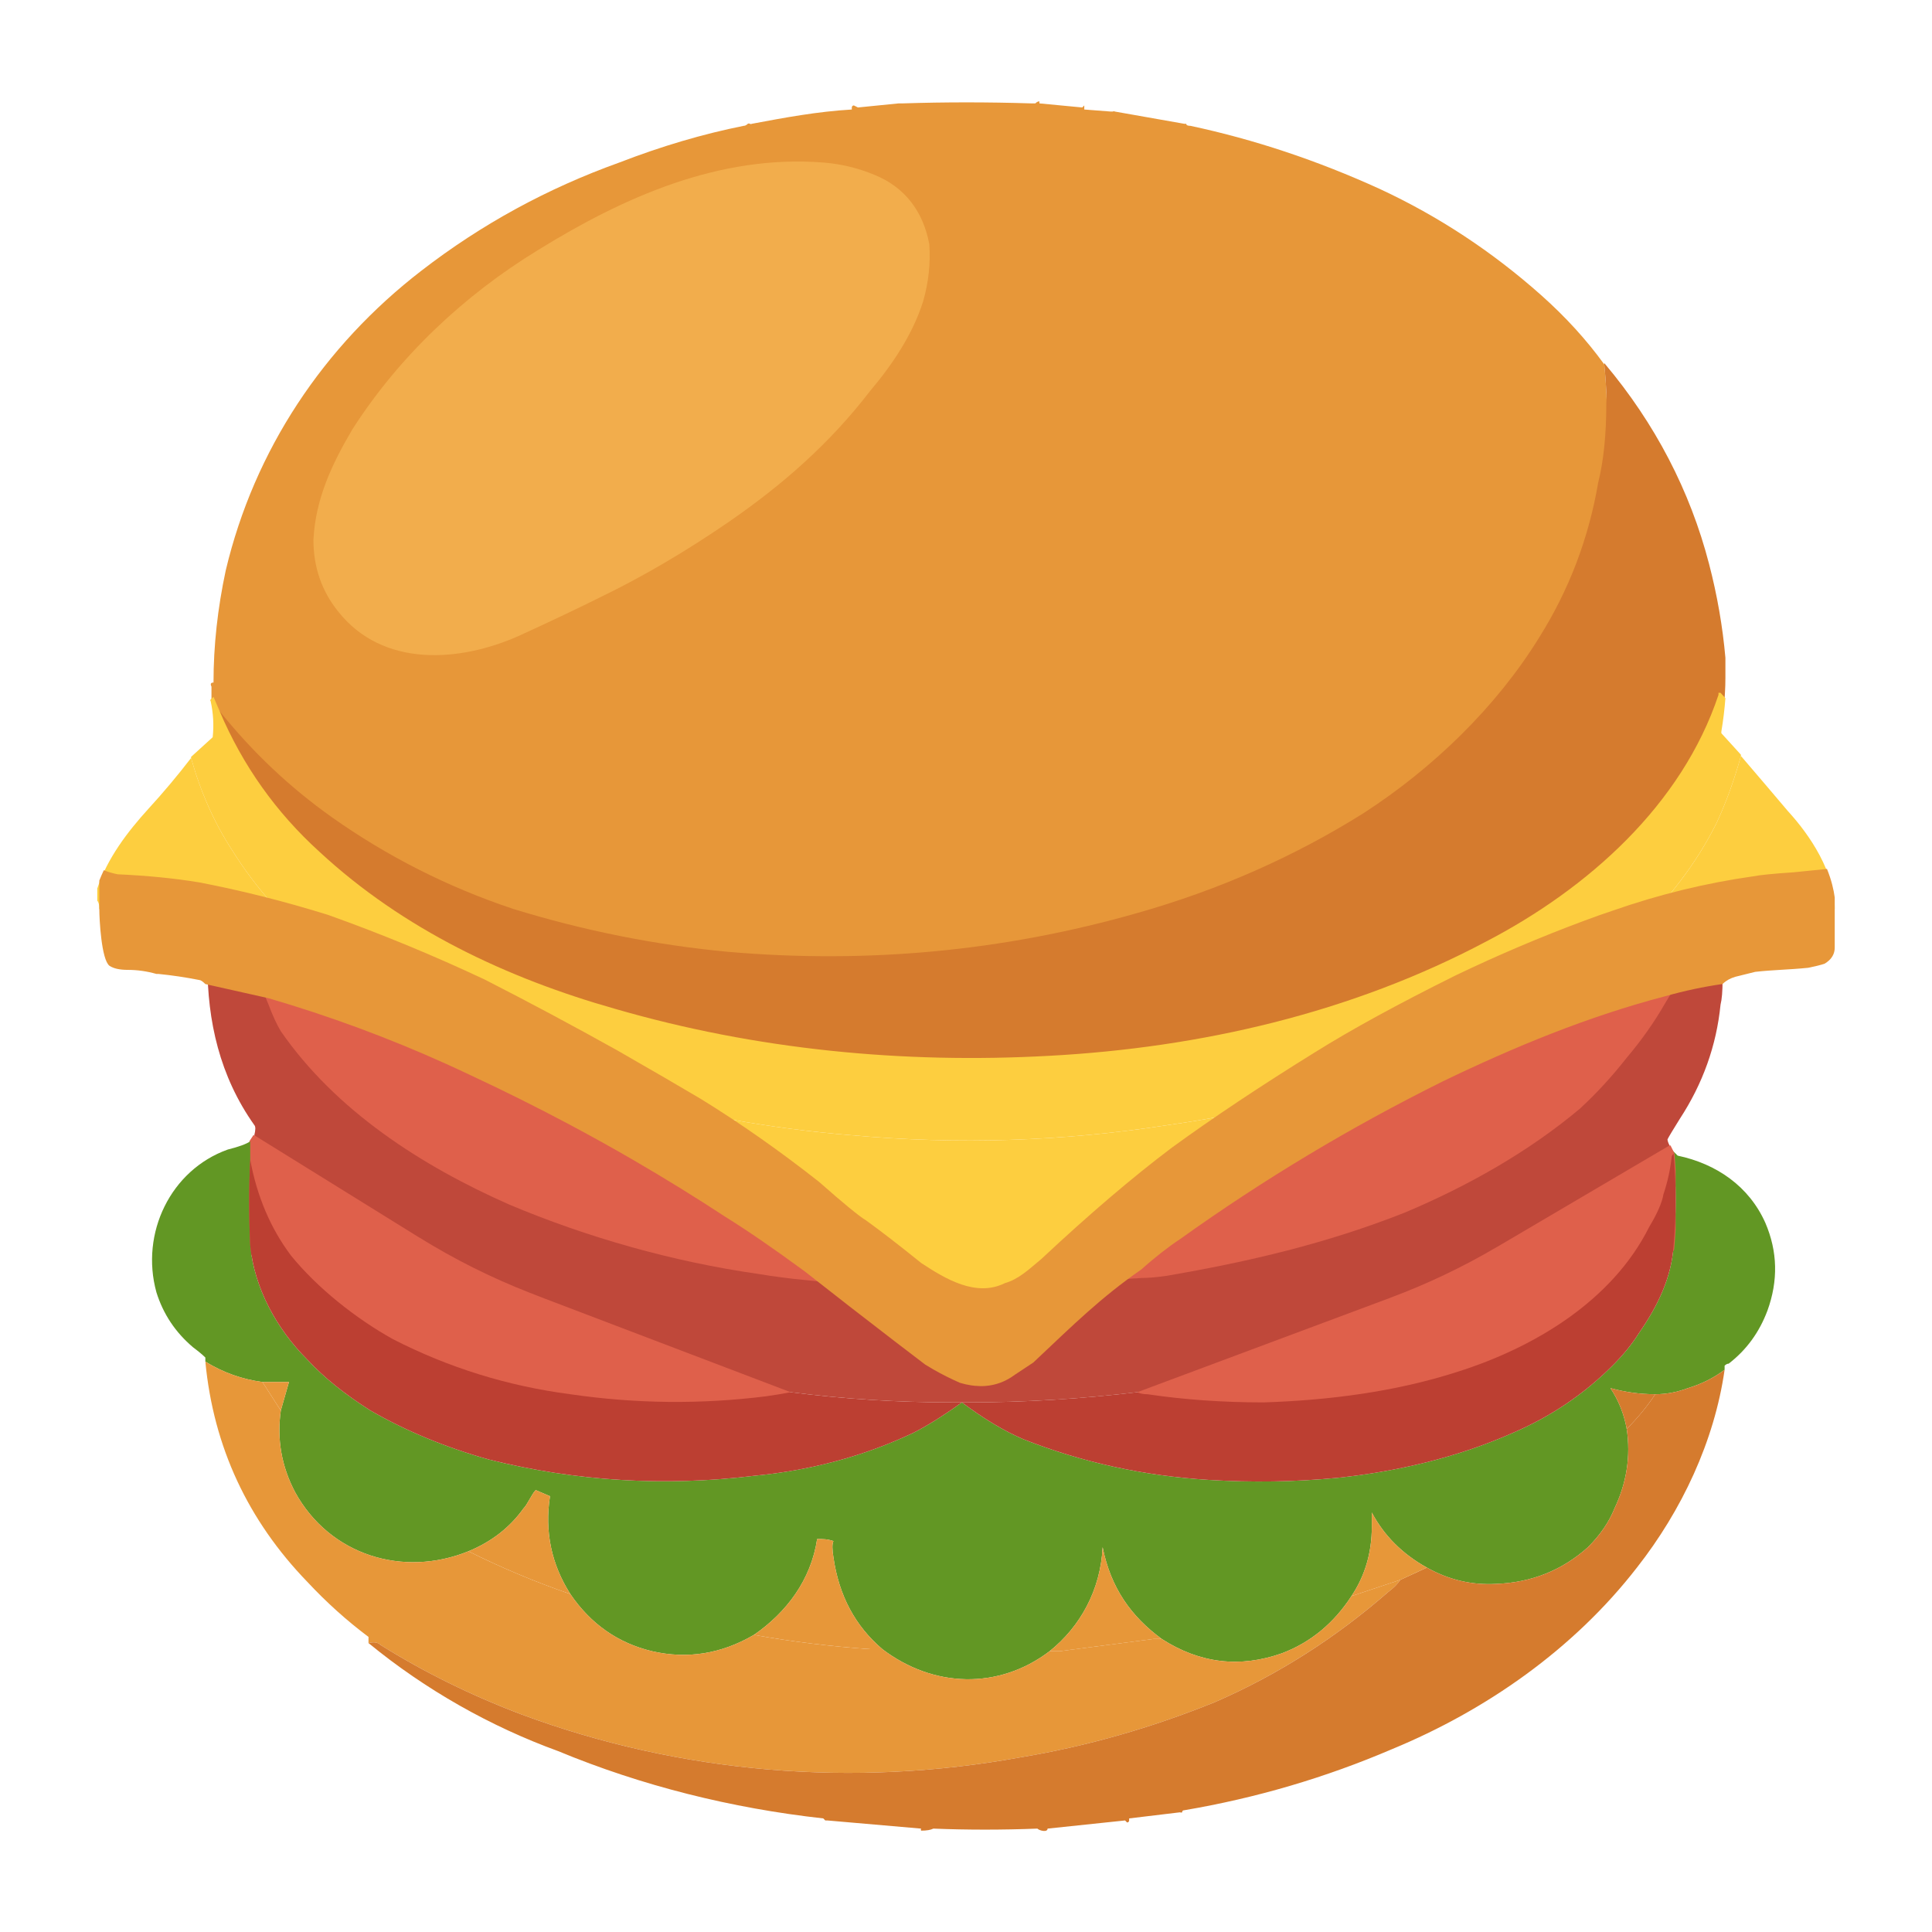
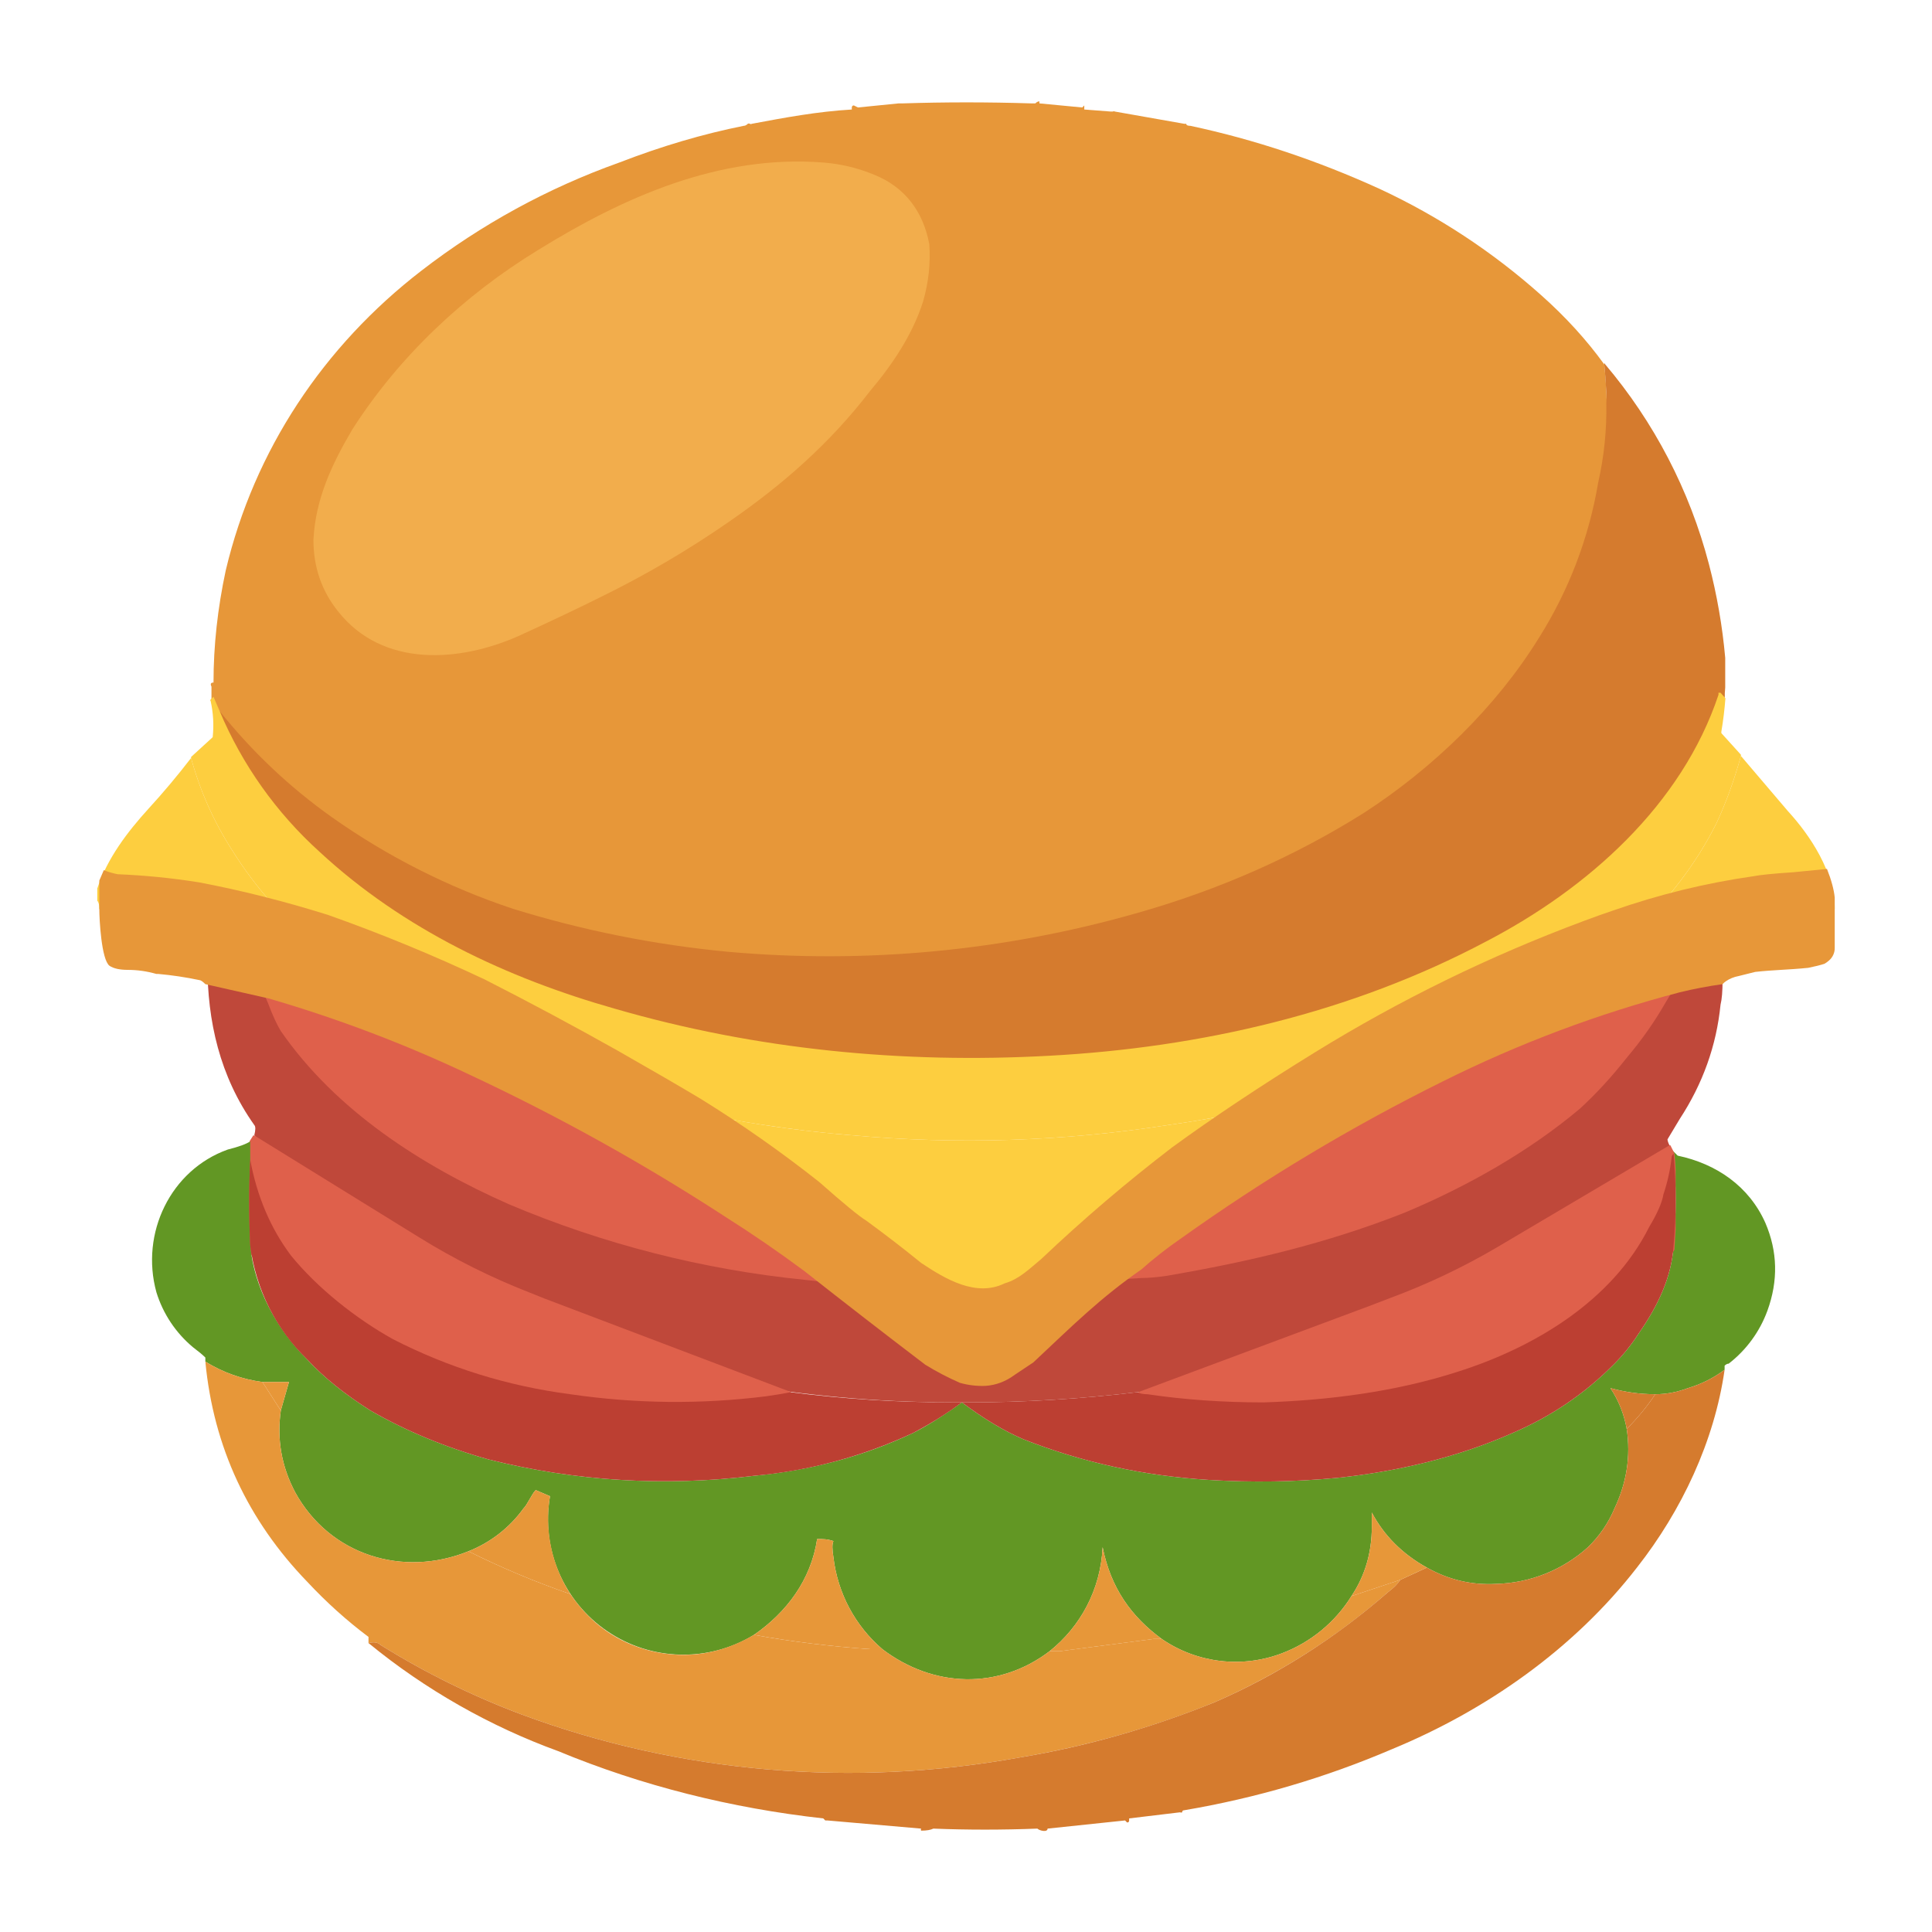
<svg xmlns="http://www.w3.org/2000/svg" viewBox="37.5 37.2 947.4 947.4">
-   <g transform="translate(-0.8 -0.1)">
-     <path fill="#E79739" d="M825,216c1.33,13.33,1.67,26.33,1,39c0,15.33-1.33,28.33-4,39c-4.67,27.33-14.33,52.67-29,76 c-21,34-52,64-86,86c-34,21.33-71,37.67-111,49c-65.33,18.67-132.33,25-201,19c-35.33-3.33-70.33-10.33-105-21 c-32-10.67-61.67-25.67-89-45c-20.67-14.67-39-32-55-52l-3-7c0.67-6,0.33-12-1-18c0-0.67,0-1,0-1c0-2,0-5,0-6 c-0.67-1.33-0.33-2,1-2c0-18,2-36.33,6-55c14-59,48-110,96-147c29.33-22.67,61.67-40.33,97-53c20.67-8,41-14,61-18 c0.67,0,1.33-0.33,2-1c0.31-0.18,0.69-0.18,1,0l0,0c0.31,0.18,0.69,0.18,1,0c16-3,32-6,49-7c0-1,0-1,0-1c0-0.55,0.45-1,1-1l2,1 l20-2c0.67,0,1,0,1,0c0.67,0,1,0,1,0c20.67-0.67,41.67-0.67,63,0c0.67,0,1.33,0,2,0c0.67-0.67,1.33-1,2-1c0,0.67,0,1,0,1l21,2l1-1 v2l13,1h1c0.31-0.18,0.69-0.18,1,0l0,0l34,6l0,0L620,98c0,0.67,0.67,1,2,1c31.33,6.67,62.33,17,93,31c28.67,13.33,55,30.67,79,52 c12,10.67,22.33,22,31,34z" />
-     <path fill="#F2AD4C" d="M467,123c15,6,24,18,27,34c0.67,9.33-0.33,18.67-3,28c-5,16-15,31-26,44c-20,26-43,46-69,64 c-21.33,14.67-42.33,27-63,37c-10.67,5.33-24,11.67-40,19c-29,13-67,16-89-12c-8-10-12-21.67-12-35c1-20,9-37,19-54 c23-36,55-66,91-88c42-26,89-47,140-43C450.67,117.67,459,119.67,467,123z" />
-     <path fill="#D57B2E" transform="translate(0.8 0.1)" d="M552.2,574.89c74-4,148-21,214-56c50-26,96-67,114-121c0-0.67,0-1,0-1c0.67,0,1,0,1,0c0-0.67,0-1,0-1   c0.22-1.31,0.42-2.62,0.61-3.93c0.07-0.47,0.13-0.93,0.2-1.4c0.13-0.9,0.24-1.79,0.36-2.69c0.06-0.48,0.12-0.97,0.18-1.45   c0.15-1.26,0.28-2.52,0.4-3.78c0.04-0.39,0.06-0.78,0.1-1.17c0.08-0.95,0.16-1.9,0.22-2.84c0.03-0.51,0.06-1.01,0.09-1.52   c0.05-0.92,0.09-1.85,0.13-2.77c0.02-0.42,0.04-0.84,0.05-1.26c0.03-1.18,0.05-2.36,0.05-3.54v-0.6c0-0.02,0-0.04,0-0.07v-9.11   c-1.33-15.24-4.02-30.7-8-45.97c-9.3-35.89-26.48-68.9-51.06-98.14c-0.11-0.15-0.22-0.29-0.33-0.44v0.69   c0.2,1.99,0.37,3.97,0.52,5.94c0.05,0.61,0.09,1.22,0.13,1.83c0.11,1.48,0.2,2.96,0.28,4.43c0.03,0.53,0.06,1.07,0.09,1.6   c0.04,0.79,0.06,1.58,0.09,2.37c-0.04,0.95-0.06,1.9-0.11,2.85c0,15.33-1.33,28.33-4,39c-4.67,27.33-14.33,52.67-29,76   c-21,34-52,64-86,86c-34,21.33-71,37.67-111,49c-65.33,18.67-132.33,25-201,19c-35.33-3.33-70.33-10.33-105-21   c-32-10.67-61.67-25.67-89-45c-20.67-14.67-39-32-55-52v19.97c2.83,6.67,5.98,13.11,9.44,19.31c3.46,6.21,7.23,12.19,11.31,17.94   c2.04,2.88,4.16,5.69,6.36,8.45c2.2,2.76,4.47,5.46,6.83,8.11c4.71,5.29,9.73,10.35,15.06,15.19c41,38,92,62,145,77   C408.2,571.89,480.2,578.89,552.2,574.89z" />
-     <path fill="#E79739" d="M142,380c0,0,0,0.33,0,1l0,0C141.33,381,141.33,380.67,142,380L142,380z" />
-     <path fill="#FDCE3F" transform="translate(0.8 0.1)" d="M751.2,535.89c20.67-10,41.67-19,63-27c5.33-2,10-3.67,14-5c4-3.33,7.67-6.67,11-10c16-15,30-33,40-53   c4.67-10,8.67-21,12-33v-0.59l-9.6-10.56v-0.78c0.96-5.76,1.61-11.2,1.99-16.4l-2.39-2.63c0,0-0.33,0-1,0c0,0,0,0.33,0,1   c-18,54-64,95-114,121c-66,35-140,52-214,56c-72,4-144-3-213-23c-53-15-104-39-145-77c-21.33-19.33-37.67-42.33-49-69l-3-7   l-1.42,1.29l0.01,0.77c1.31,5.9,1.64,11.86,1.01,17.72l-10.6,9.65v0.54c4.67,16.67,11.33,31.67,20,45c12,19.33,27.67,36.67,47,52   c26,9.33,51.67,20,77,32c22,11.33,43.67,23,65,35c11.25,3.33,22.73,6.31,34.43,8.93c9.36,2.09,18.87,3.96,28.53,5.59   c2.41,0.41,4.84,0.8,7.27,1.18c9.73,1.52,19.6,2.81,29.63,3.87c5.01,0.53,10.06,1,15.14,1.42c52,4.67,103.67,3,155-5   c24-3.33,48-8.33,72-15C700.2,562.56,723.2,549.89,751.2,535.89z" />
-     <path fill="#FDCE3F" d="M892,408c8,9.33,15.67,18.33,23,27c11,12,23,30,23,48c-6.67,0.67-13.33,1.33-20,2c-10,0.67-16.67,1.33-20,2 c-23.33,3.33-46.33,9-69,17c4-3.33,7.67-6.67,11-10c16-15,30-33,40-53C884.67,431,888.67,420,892,408z" />
-     <path fill="#FDCE3F" d="M132,409c4.67,16.67,11.33,31.67,20,45c12,19.33,27.67,36.67,47,52c-21.33-6.67-42.33-12-63-16 c-12-2-25.33-3.33-40-4c-3.33-0.67-6.33-1.67-9-3c0-2-0.33-3.33-1-4v-5c0,0,0-0.33,0-1c5-15,15-28,25-39 C118.33,426,125.33,417.67,132,409z" />
-     <path fill="#BF483A" d="M883,507c0,3.33,0,7,0,11c0,5.33-0.33,9.33-1,12c-2,20-8.67,38.67-20,56c-3.33,5.33-5.33,8.67-6,10 c0,0.67,0.33,1.67,1,3c-12.67,16-27,29.67-43,41c-28,21.33-58.67,38-92,50c-26,10-52.33,17.33-79,22c-14,3.33-29.67,6-47,8 c-28,3.33-55.67,5-83,5c-0.67,0-1.67,0-3,0l0,0c-2,0-3.67,0-5,0c-26.67,0-53-1.67-79-5c-10.67-1.33-21-3-31-5 c-35.33-6-69.67-15.67-103-29c-30.67-12-59-28-85-48c-10.67-8-19.67-16-27-24c-4-4.67-9.67-11.33-17-20c0.67-2.67,0.67-4.33,0-5 c-17-24-23-51-23-79c0-0.67-0.33-1.67-1-3l31,7c2,5.33,4,9.67,6,13c27,39,69,66,112,85c38,16,80,28,122,34c8,1.33,15.67,2.33,23,3 c19.33,15.33,39,30.67,59,46c5.33,3.33,11,6.33,17,9c10,3,19,2,27-4c2-1.33,5-3.33,9-6c20-19,33-32,53-46c3.33,0,7.33-0.33,12-1 c41-7,79-16,117-31c31-13,61-30,86-51c8-7.33,15.67-15.67,23-25c7.33-8.67,13.67-17.67,19-27C864.33,510.33,873.67,508.33,883,507z" />
-     <path fill="#DF604B" transform="translate(0.8 0.1)" d="M854.88,512.3l-0.68,0.6c-38,10-74,25-109,42c-45.33,22.67-88.33,48.67-129,78c-6,4-12.33,9-19,15l-1.96,0.91   c-7.71,5.49-14.4,10.83-20.91,16.49l22.87-1.41c3.33,0,7.33-0.34,12-1c41-7,79-16,117-31c31-13,61-30,86-51   c8-7.34,15.67-15.67,23-25c7.33-8.67,13.67-17.67,19-27l11.7-19.37C862.21,510.34,858.54,511.27,854.88,512.3z" />
-     <path fill="#DF604B" transform="translate(0.8 0.1)" d="M434,649.81l-1.8-0.91c-15.33-11.33-28.33-20.33-39-27c-39.33-26-81-49.33-125-70c-32-15.33-65-28-99-38l-0.35-0.48   l-7.16-1.62l7.51,18.08c2,5.33,4,9.66,6,13c27,39,69,66,112,85c38,16,80,28,122,34c8,1.33,15.67,2.33,23,3l24.2,2.57   C448.89,661.57,441.41,655.69,434,649.81z" />
-     <path fill="#FDCE3F" d="M683,574c-26.67,16.67-50,32.33-70,47c-19.33,14.67-40.67,33-64,55c-6,5-11,10-18,12c-14,7-29-2-41-10 c-10.67-8.67-19.67-15.67-27-21c-3.33-2-11-8.33-23-19c-19.33-15.33-38.67-29-58-41c-10-6-23.67-14-41-24 c36,10.67,74.33,17.67,115,21c52,4.67,103.67,3,155-5C635,585.67,659,580.67,683,574z" />
-     <path fill="#DF604B" transform="translate(0.8 0.1)" d="M167.82,662.99c13.68,16.84,33.6,33.2,54.64,44.89c0.16,0.09,0.32,0.17,0.48,0.25c28.8,14.76,59.79,24.38,92.1,28.61   c17.88,2.6,35.89,3.91,53.9,3.91c15.46,0,30.91-0.96,46.26-2.88c0.1-0.01,0.19-0.02,0.29-0.04c3.68-0.53,6.88-1.04,9.71-1.55V719.9   L304.64,674c-2.51-0.96-5.01-1.92-7.5-2.92c-0.04-0.01-0.07-0.03-0.11-0.04c-18.79-7.35-36.82-16.39-53.88-26.98v0.03L162.2,593.9   h-0.46l-1.86,2.79c-0.04,0.07-0.07,0.14-0.07,0.22l0.01,8.97c0,0.01-0.01,0.01-0.01,0.01c-0.67,13.95-0.67,28.09,0,42.06   c0.12,1.26,0.28,2.53,0.46,3.79c2.2,3.72,4.58,7.32,7.17,10.76C167.56,662.66,167.69,662.83,167.82,662.99z" />
-     <path fill="#629724" d="M161,597v9c-0.67,14-0.67,28,0,42c2,21,13,41,28,56c8,8.67,18.33,17,31,25c17.33,10,36.67,18,58,24 c42.67,10.67,86,13.33,130,8c28-2.67,54-9.67,78-21c6.67-3.33,14.67-8.33,24-15l0,0c10.67,8,20.67,14,30,18 c28.67,11.33,59,18,91,20c21.33,1.33,42.33,1,63-1c29-3,59-10,86-22c18.67-8,35-19,49-33c5.33-5.33,9.67-10.67,13-16 c9-13,16-27,17-43c1.33-14.67,1.33-29.67,0-45l-1-2l3,3c19,4,35,15,43,33c6,14,6.33,28.33,1,43c-4,10.67-10.33,19.33-19,26 c-0.67,0-1.33,0.33-2,1c0,0.67,0,1.33,0,2c-5.33,4-11.33,7-18,9c-5.33,2-10.67,3-16,3c-7.33,0-14.67-1-22-3c4,6,6.67,12.67,8,20 c2,13.33,0,26.33-6,39c-2.67,6.67-7,13-13,19c-12.67,11.33-27.67,17.33-45,18c-12,0.67-23.33-2-34-8c-12-6.67-21-15.67-27-27 c0,2.67,0,5,0,7c0,12.67-3.33,24-10,34c-8.67,13.33-20,22.67-34,28c-20.67,7.33-40.33,5-59-7c-15-11-25-25-29-45l0,0 c-1,21-11,39-26,51c-25,19-57,18-82-1c-13.33-11.33-21.33-26.33-24-45c-0.67-4-0.67-6.67,0-8c-3-1-5-1-8-1c-3,20-15,36-31,47 c-16,9.33-32.67,12-50,8c-16.67-4-30-13.33-40-28c-9.33-14.67-12.67-30.67-10-48l-7-3c-2,2-4,7-6,9c-6.67,9.33-15.67,16.33-27,21 c-32,13-68,2-85-29c-6.67-12.67-9-26-7-40l4-14h-13c-10-1.33-19.33-4.67-28-10c0-0.67,0-1.33,0-2c-1.33-1.33-3.33-3-6-5 c-8.67-7.33-14.67-16.33-18-27c-8-29,7-60,35-70C155.33,599.67,159,598.33,161,597z" />
-     <path fill="#DF604B" transform="translate(0.8 0.1)" d="M859.2,639.87v-28.65c-0.15-2.78-0.34-5.56-0.58-8.36c0-0.03-0.02-0.05-0.03-0.08c-0.01-0.02,0-0.04-0.01-0.06l-1.91-3.83   h-0.46l-85.28,50.18v-0.03c-16.37,9.61-33.6,17.8-51.52,24.49v0.01l-7.57,2.83c-0.53,0.2-1.05,0.39-1.58,0.59L595.2,719.9v16.56   c1.18,0.2,2.4,0.33,3.65,0.38c18.38,2.67,38.01,4.03,58.36,4.03c0.17,0,0.34,0,0.51-0.01c37.25-1.2,70.69-6.5,99.3-15.73   c27.58-8.71,76.71-29.95,101.44-75.23c0.06-0.65,0.12-1.31,0.16-1.96C858.86,645.27,859.05,642.58,859.2,639.87z" />
-     <path fill="#BC3F32" d="M510,725c1.33,0,2.33,0,3,0c27.33,0,55-1.67,83-5c1.33,0.67,3,1,5,1c18,2.67,37,4,57,4c31-1,64-5,95-15 c38-12,76-35,94-71c4-6.67,6.33-12,7-16c2-6,3.33-12,4-18c0-0.67,0.33-1.33,1-2c1.33,15.33,1.33,30.33,0,45c-1,16-8,30-17,43 c-3.33,5.33-7.67,10.67-13,16c-14,14-30.33,25-49,33c-27,12-57,19-86,22c-20.67,2-41.67,2.33-63,1c-32-2-62.33-8.67-91-20 C530.67,739,520.67,733,510,725z" />
-     <path fill="#BC3F32" d="M161,606c3.33,18,10,33.67,20,47c13,16,32,31,50,41c27.33,14,56.33,23,87,27c32,4.67,64,5,96,1 c4.67-0.67,8.67-1.33,12-2c26,3.33,52.33,5,79,5c1.33,0,3,0,5,0c-9.33,6.67-17.33,11.67-24,15c-24,11.33-50,18.33-78,21 c-44,5.33-87.33,2.67-130-8c-21.33-6-40.67-14-58-24c-12.67-8-23-16.33-31-25c-15-15-26-35-28-56C160.33,634,160.33,620,161,606z" />
-     <path fill="#E79739" d="M167,715l9,14c-2,14,0.33,27.33,7,40c17,31,53,42,85,29c16,8,32.67,15,50,21c10,14.67,23.33,24,40,28 c17.33,4,34,1.33,50-8c18.67,3.33,37.67,5.67,57,7c2,0,4,0,6,0c25,19,57,20,82,1c2,0,3.67,0,5,0c15.33-2,30.67-4,46-6 c1.33,0,2.67,0,4,0c18.67,12,38.33,14.33,59,7c14-5.33,25.33-14.67,34-28l24-8c-1.33,2-3.33,4-6,6c-26,22.67-54.33,40.67-85,54 c-31.33,12.67-63,21.67-95,27c-82,15-167,8-245-21c-24.67-9.33-47.67-20.67-69-34c-1.33-1.33-3.33-1.67-6-1c0-0.67,0-1.67,0-3 c-10.67-8-20.67-17-30-27c-29-30-46-66-50-108C147.67,710.33,157,713.67,167,715z" />
-     <path fill="#D57B2E" d="M884,709c-5,35-21,69-43,97c-31,40-74,70-120,89c-32.67,14-66.67,24-102,30c-0.67,0-1,0.33-1,1 c-0.31,0.18-0.69,0.18-1,0l0,0l-25,3v1c0,0.55-0.45,1-1,1l-1-1l-38,4c0,2-4,1-5,0c-17.33,0.67-34.33,0.67-51,0 c-1.33,0.67-3.33,1-6,1c-0.18-0.31-0.18-0.69,0-1l0,0l-46-4h-1c0,0,0,0-1-1c-45-5-89-16-130-33c-33-12-65-30-93-53 c2.67-0.67,4.67-0.33,6,1c21.33,13.33,44.33,24.67,69,34c78,29,163,36,245,21c32-5.33,63.67-14.33,95-27 c30.67-13.33,59-31.33,85-54c2.67-2,4.67-4,6-6l13-6c10.67,6,22,8.67,34,8c17.33-0.67,32.33-6.67,45-18c6-6,10.33-12.33,13-19 c6-12.67,8-25.67,6-39c5.33-5.33,10-11,14-17c5.33,0,10.67-1,16-3C872.67,716,878.67,713,884,709z" />
-     <path fill="#E79739" transform="translate(0.8 0.1)" d="M933.4,463.3c-5.4,0.54-10.8,1.08-16.2,1.64c-10,0.67-16.67,1.33-20,1.99c-23.33,3.3-46.33,8.93-69,16.87   c-4,1.32-8.67,2.97-14,4.96c-21.33,7.94-42.33,16.87-63,26.8c-28,13.9-51,26.47-69,37.72c-26.67,16.54-50,32.09-70,46.65   c-19.33,14.56-40.67,32.76-64,54.6c-6,4.96-11,9.92-18,11.91c-14,6.94-29-1.99-41-9.93c-10.67-8.61-19.67-15.56-27-20.85   c-3.33-1.99-11-8.27-23-18.86c-19.33-15.22-38.67-28.79-58-40.7c-10-5.95-23.67-13.89-41-23.82c-21.33-11.91-43-23.49-65-34.74   c-25.33-11.91-51-22.5-77-31.76c-21.33-6.62-42.33-11.91-63-15.88c-12-1.98-25.33-3.31-40-3.97c-2.44-0.48-4.7-1.15-6.79-2   c-0.79,1.65-1.53,3.35-2.21,5.07v13.92c0,4.96,1,24.91,5,27.89c2,1.33,5,1.99,9,1.99c4.67,0,9.33,0.67,14,1.99c0.67,0,1,0,1,0   c6.67,0.66,13.33,1.66,20,2.98c0.67,0,1.67,0.67,3,1.99l31,6.95c29.75,8.69,58.73,19.4,86.95,32.14c4.03,1.82,8.05,3.68,12.05,5.58   c16.5,7.69,32.67,15.76,48.52,24.19c2.64,1.41,5.27,2.82,7.89,4.25c5.24,2.85,10.45,5.75,15.63,8.68c2.59,1.47,5.16,2.95,7.73,4.44   c7.7,4.47,15.32,9.03,22.86,13.68c7.54,4.65,15,9.4,22.37,14.24c10.67,6.62,23.67,15.55,39,26.8   c14.5,11.42,29.19,22.83,44.06,34.24c4.96,3.8,9.94,7.61,14.94,11.41c1.33,0.83,2.69,1.63,4.06,2.42   c4.12,2.36,8.44,4.52,12.94,6.51c1.88,0.56,3.71,0.98,5.52,1.25c0.6,0.09,1.2,0.17,1.79,0.22c1.78,0.17,3.53,0.2,5.24,0.07   c5.13-0.39,9.95-2.17,14.45-5.52c2-1.33,5-3.31,9-5.96c20-18.86,33-31.76,53-45.66c1.67-1.49,3.31-2.92,4.94-4.28   c3.25-2.73,6.42-5.21,9.5-7.44c1.54-1.12,3.06-2.17,4.56-3.16c40.67-29.12,83.67-54.93,129-77.43c35-16.87,71-31.76,109-41.69   c2.33-0.66,4.67-1.28,7-1.86c4.67-1.16,9.34-2.15,14-2.98c2.33-0.41,4.67-0.79,7-1.12c0.5-0.49,1.04-0.95,1.63-1.36   c1.75-1.24,3.88-2.11,6.37-2.61c2.67-0.67,5.33-1.33,8-1.99c9-1,16-1,26-1.99c3.33-0.67,6-1.33,8-1.99   c0.83-0.49,1.56-1.03,2.19-1.61c1.87-1.74,2.81-3.85,2.81-6.33c0-2.65,0-17.64,0-18.96v-1.01c0-0.75,0-2.47,0-4.59   C936.69,473.45,935.59,468.73,933.4,463.3z" />
-     <path fill="#E79739" d="M176,729l-9-14h13L176,729z" />
-     <path fill="#D57B2E" d="M850,721c-4,6-8.67,11.67-14,17c-1.33-7.33-4-14-8-20C835.33,720,842.67,721,850,721z" />
-     <path fill="#E79739" d="M318,819c-17.33-6-34-13-50-21c11.33-4.67,20.33-11.67,27-21c2-2,4-7,6-9l7,3 C305.33,788.33,308.67,804.33,318,819z" />
-     <path fill="#E79739" d="M738,806l-13,6l-24,8c6.67-10,10-21.33,10-34c0-2,0-4.33,0-7C717,790.33,726,799.33,738,806z" />
-     <path fill="#E79739" d="M471,846c-2,0-4,0-6,0c-19.33-1.33-38.33-3.67-57-7c16-11,28-27,31-47c3,0,5,0,8,1c-0.67,1.33-0.67,4,0,8 C449.67,819.67,457.67,834.67,471,846z" />
-     <path fill="#E79739" d="M608,841c-1.33,0-2.67,0-4,0c-15.33,2-30.67,4-46,6c-1.33,0-3,0-5,0c15-12,25-30,26-51l0,0 C583,816,593,830,608,841z" />
-   </g>
+   <path fill="#E79739" d="M824.2 215.9q2 20 1 39a163 163 0 0 1-4 39 207 207 0 0 1-29 76c-21 34-52 64-86 86q-51 32-111 49a551 551 0 0 1-201 19 523 523 0 0 1-105-21 339 339 0 0 1-89-45 271 271 0 0 1-55-52l-3-7q1-9-1-18v-7q-1-2 1-2 0-27 6-55c14-59 48-110 96-147a352 352 0 0 1 97-53q31-12 61-18 1 0 2-1a1 1 0 0 1 1 0q.5.3 1 0c16-3 32-6 49-7v-1q.1-1 1-1l2 1 20-2h2q31-1 63 0h2q1-1 2-1v1l21 2 1-1v2l13 1h1a1 1 0 0 1 1 0l34 6h1q0 1 2 1 47 10 93 31a324 324 0 0 1 79 52q18 16 31 34" />
+   <path fill="#F2AD4C" d="M466.2 122.9c15 6 24 18 27 34q1 14-3 28c-5 16-15 31-26 44-20 26-43 46-69 64a482 482 0 0 1-63 37q-16 8-40 19c-29 13-67 16-89-12q-12-15-12-35c1-20 9-37 19-54 23-36 55-66 91-88 42-26 89-47 140-43q13 1 25 6" />
+   <path fill="#D57B2E" d="M552.2 574.9c74-4 148-21 214-56 50-26 96-67 114-121v-1h1v-1l.6-4 .2-1.3.4-2.7.2-1.5.4-3.8v-1.1l.3-2.9v-1.5l.2-2.8v-14.5a279 279 0 0 0-8-46 249 249 0 0 0-51-98.1q0-.2-.3-.5v.7l.5 6 .1 1.8.3 4.4.1 1.6.1 2.4-.1 2.8a163 163 0 0 1-4 39 207 207 0 0 1-29 76c-21 34-52 64-86 86q-51 32-111 49a551 551 0 0 1-201 19 523 523 0 0 1-105-21 339 339 0 0 1-89-45 271 271 0 0 1-55-52v20a200 200 0 0 0 49 69c41 38 92 62 145 77 69 20 141 27 213 23" />
+   <path fill="#E79739" d="M141.2 379.9v1q-1 0 0-1" />
+   <path fill="#FDCE3F" d="M751.2 535.9a747 747 0 0 1 77-32q6-5 11-10c16-15 30-33 40-53q7-15 12-33v-.6l-9.6-10.6v-.7a179 179 0 0 0 2-16.4l-2.4-2.7h-1v1c-18 54-64 95-114 121-66 35-140 52-214 56-72 4-144-3-213-23-53-15-104-39-145-77a195 195 0 0 1-49-69l-3-7-1.4 1.3v.8a55 55 0 0 1 1 17.7l-10.6 9.7v.5a162 162 0 0 0 20 45q18 29 47 52 39 14 77 32 33 17 65 35a527 527 0 0 0 70.2 15.7 601 601 0 0 0 44.8 5.3q78 7 155-5 36-5 72-15 27-17 69-38" />
+   <path fill="#FDCE3F" d="m891.2 407.9 23 27c11 12 23 30 23 48l-20 2q-15 1-20 2-35 5-69 17 6-5 11-10c16-15 30-33 40-53q7-15 12-33" />
+   <path fill="#FDCE3F" d="M131.2 408.9a162 162 0 0 0 20 45q18 29 47 52a581 581 0 0 0-63-16q-18-3-40-4a36 36 0 0 1-9-3q0-3-1-4v-6c5-15 15-28 25-39q11-12 21-25" />
+   <path fill="#BF483A" d="M882.2 506.9v11q0 8-1 12-3 30-20 56l-6 10q0 1 1 3-19 24-43 41-42 32-92 50-39 15-79 22-21 5-47 8-42 5-83 5h-8a621 621 0 0 1-110-10q-53-9-103-29-46-18-85-48a196 196 0 0 1-27-24l-17-20q1-4 0-5c-17-24-23-51-23-79q0-1-1-3l31 7q3 8 6 13c27 39 69 66 112 85a501 501 0 0 0 145 37q29 23 59 46 8 5 17 9c10 3 19 2 27-4l9-6c20-19 33-32 53-46q5 0 12-1c41-7 79-16 117-31 31-13 61-30 86-51q12-11 23-25 11-13 19-27 14-4 28-6" />
+   <path fill="#DF604B" d="m854.9 512.3-.7.6c-38 10-74 25-109 42a936 936 0 0 0-129 78q-9 6-19 15l-2 1a270 270 0 0 0-20.9 16.4l22.9-1.4q5 0 12-1c41-7 79-16 117-31 31-13 61-30 86-51q12-11 23-25 11-13 19-27l11.7-19.4q-5.6 1.3-11 2.8" />
+   <path fill="#DF604B" d="m434 649.8-1.8-.9a988 988 0 0 0-164-97q-48-23-99-38l-.3-.5-7.2-1.6 7.5 18q3 8 6 13c27 39 69 66 112 85a501 501 0 0 0 145 37l24.2 2.7z" />
+   <path fill="#FDCE3F" d="M682.2 573.9a1148 1148 0 0 0-70 47 801 801 0 0 0-64 55c-6 5-11 10-18 12-14 7-29-2-41-10a659 659 0 0 0-27-21q-5-3-23-19a619 619 0 0 0-58-41q-15-9-41-24 54 16 115 21 78 7 155-5 36-5 72-15" />
+   <path fill="#DF604B" d="M167.8 663a194 194 0 0 0 55.2 45 282 282 0 0 0 92.1 28.6 375 375 0 0 0 110.2-.5v-16.3L304.6 674l-7.5-3a330 330 0 0 1-54-27l-80.9-50h-.5l-1.8 2.8v9.2q-1.2 21 0 42 0 2 .4 3.8a116 116 0 0 0 7.5 11.3" />
+   <path fill="#629724" d="M160.2 596.9v9q-1 21 0 42c2 21 13 41 28 56q12 13 31 25 26 15 58 24 64 16 130 8 42-4 78-21 10-5 24-15 16 12 30 18 43 17 91 20 32 2 63-1c29-3 59-10 86-22q28-12 49-33a91 91 0 0 0 13-16c9-13 16-27 17-43q2-22 0-45l-1-2 3 3c19 4 35 15 43 33q9 21 1 43a58 58 0 0 1-19 26q-1 0-2 1v2a57 57 0 0 1-18 9q-8 3-16 3-11 0-22-3 6 9 8 20 3 20-6 39a57 57 0 0 1-13 19 70 70 0 0 1-45 18q-18 1-34-8-18-10-27-27v7q0 19-10 34a69 69 0 0 1-34 28 64 64 0 0 1-59-7c-15-11-25-25-29-45-1 21-11 39-26 51-25 19-57 18-82-1a70 70 0 0 1-24-45q-1-6 0-8c-3-1-5-1-8-1-3 20-15 36-31 47a66.4 66.4 0 0 1-100-68l-7-3c-2 2-4 7-6 9a61 61 0 0 1-27 21c-32 13-68 2-85-29q-10-19-7-40l4-14h-13a71 71 0 0 1-28-10v-2q-2-2-6-5a57 57 0 0 1-18-27c-8-29 7-60 35-70q8-2 11-4" />
+   <path fill="#DF604B" d="M859.2 639.9v-28.7q-.1-4.1-.6-8.3v-.1l-2-4h-.4L771 649.2a329 329 0 0 1-51.5 24.4l-7.6 2.9-1.5.6L595.3 720v16.6q1.8.3 3.7.3c18.3 2.7 38 4 58.3 4h.5a357 357 0 0 0 99.3-15.7c27.6-8.7 76.7-30 101.5-75.2l.1-2z" />
+   <path fill="#BC3F32" d="M509.2 724.9h3q41 0 83-5 2 1 5 1 27 4 57 4c31-1 64-5 95-15 38-12 76-35 94-71q6-10 7-16 3-9 4-18 0-1 1-2 2 23 0 45c-1 16-8 30-17 43a91 91 0 0 1-13 16q-21 21-49 33c-27 12-57 19-86 22q-31 3-63 1-48-3-91-20-14-6-30-18" />
+   <path fill="#BC3F32" d="M160.2 605.9q5 27 20 47c13 16 32 31 50 41q41 21 87 27 48 7 96 1 7-1 12-2 39 5 79 5h5a186 186 0 0 1-24 15 233 233 0 0 1-78 21q-66 8-130-8-32-9-58-24-19-12-31-25a94 94 0 0 1-28-56q-1-21 0-42" />
+   <path fill="#E79739" d="m166.2 714.9 9 14q-3 21 7 40c17 31 53 42 85 29q24 12 50 21 15 22 40 28 26 6 50-8 28 5 57 7h6c25 19 57 20 82 1h5l46-6h4a64 64 0 0 0 59 7 69 69 0 0 0 34-28l24-8q-2 3-6 6a327 327 0 0 1-85 54 450 450 0 0 1-95 27c-82 15-167 8-245-21a390 390 0 0 1-69-34q-2-2-6-1v-3q-16-12-30-27c-29-30-46-66-50-108q13 8 28 10" />
+   <path fill="#D57B2E" d="M883.2 708.9c-5 35-21 69-43 97-31 40-74 70-120 89q-49 21-102 30-1 0-1 1a1 1 0 0 1-1 0l-25 3v1q0 1-1 1l-1-1-38 4c0 2-4 1-5 0q-26 1-51 0-2 1-6 1a1 1 0 0 1 0-1l-46-4h-1l-1-1c-45-5-89-16-130-33-33-12-65-30-93-53q4-1 6 1a390 390 0 0 0 69 34c78 29 163 36 245 21q48-8 95-27 46-20 85-54 4-3 6-6l13-6q16 9 34 8a70 70 0 0 0 45-18 57 57 0 0 0 13-19q9-19 6-39 8-8 14-17 8 0 16-3a57 57 0 0 0 18-9" />
+   <path fill="#E79739" d="m933.4 463.3-16.2 1.6q-15 1-20 2-35 5-69 16.9-6 2-14 5a748 748 0 0 0-132 64.5q-40 24.7-70 46.6a799 799 0 0 0-64 54.6c-6 5-11 10-18 12-14 6.9-29-2-41-10a655 655 0 0 0-27-20.8q-5-3-23-18.9a618 618 0 0 0-58-40.7q-15-9-41-23.8-32-18-65-34.8-38-17.9-77-31.7-32-10-63-15.9a341 341 0 0 0-40-4q-3.6-.7-6.8-2l-2.2 5.1v14c0 4.9 1 24.8 5 27.8q3 2 9 2 7 0 14 2h1q10 .9 20 3 1 0 3 2l31 7a663 663 0 0 1 99 37.6 1029 1029 0 0 1 125 69.5 628 628 0 0 1 39 26.8 4418 4418 0 0 0 59 45.7 136 136 0 0 0 17 8.9 40 40 0 0 0 12.5 1.5q7.8-.5 14.5-5.5l9-6c20-18.8 33-31.7 53-45.6a198 198 0 0 1 19-14.9 936 936 0 0 1 129-77.4 602 602 0 0 1 116-43.6 213 213 0 0 1 21-4q.7-.8 1.6-1.4 2.7-1.9 6.4-2.6l8-2c9-1 16-1 26-2q5-1 8-2 1.2-.7 2.2-1.6a8 8 0 0 0 2.8-6.4v-24.5q-.6-5.9-3.8-14" />
+   <path fill="#E79739" d="m175.2 728.9-9-14h13z" />
+   <path fill="#D57B2E" d="M849.2 720.9q-6 9-14 17-2-11-8-20 11 3 22 3" />
+   <path fill="#E79739" d="M317.2 818.9q-26-9-50-21a61 61 0 0 0 27-21c2-2 4-7 6-9l7 3a68 68 0 0 0 10 48" />
+   <path fill="#E79739" d="m737.2 805.9-13 6-24 8q10-15 10-34v-7q9 17 27 27" />
+   <path fill="#E79739" d="M470.2 845.9h-6a533 533 0 0 1-57-7c16-11 28-27 31-47 3 0 5 0 8 1q-1 2 0 8a70 70 0 0 0 24 45" />
+   <path fill="#E79739" d="M607.2 840.9h-4l-46 6h-5c15-12 25-30 26-51 4 20 14 34 29 45" />
</svg>
